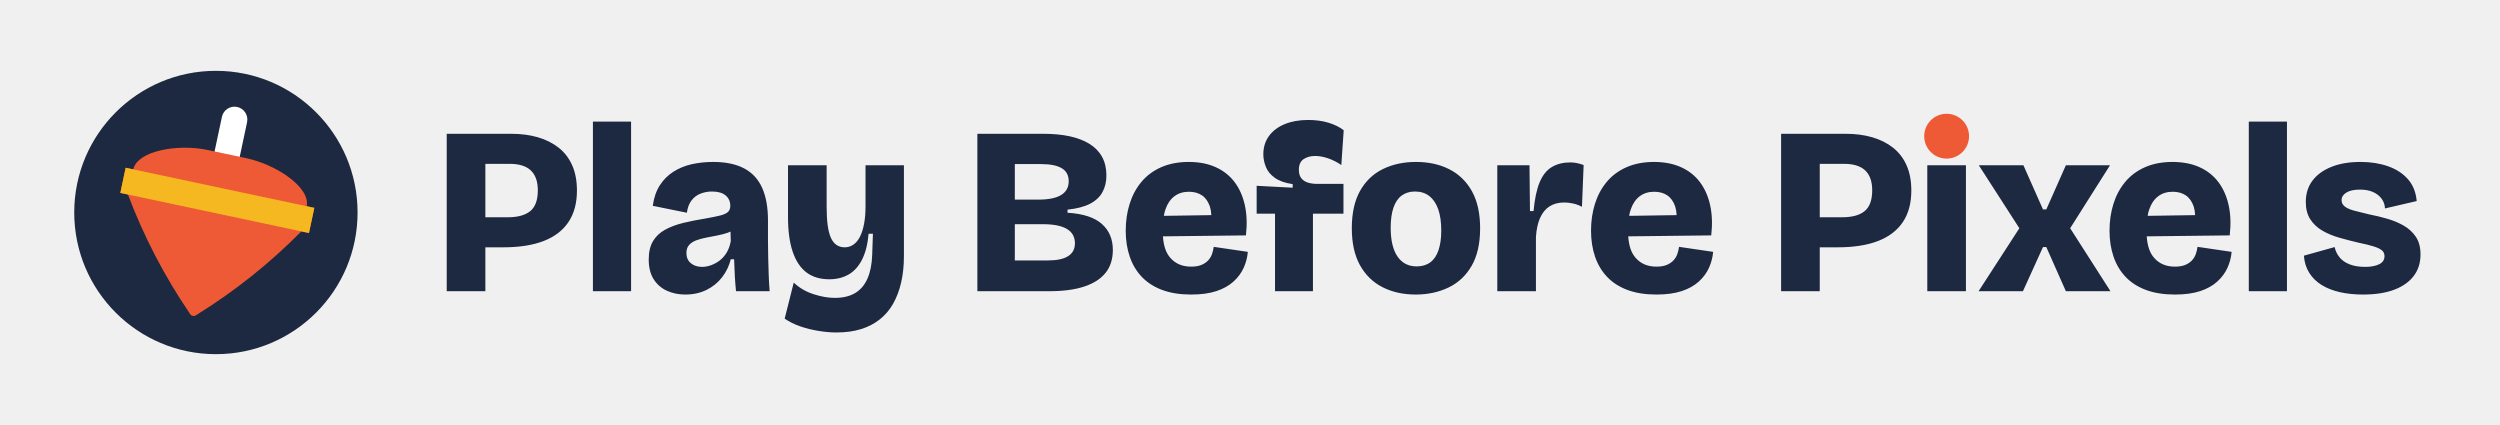
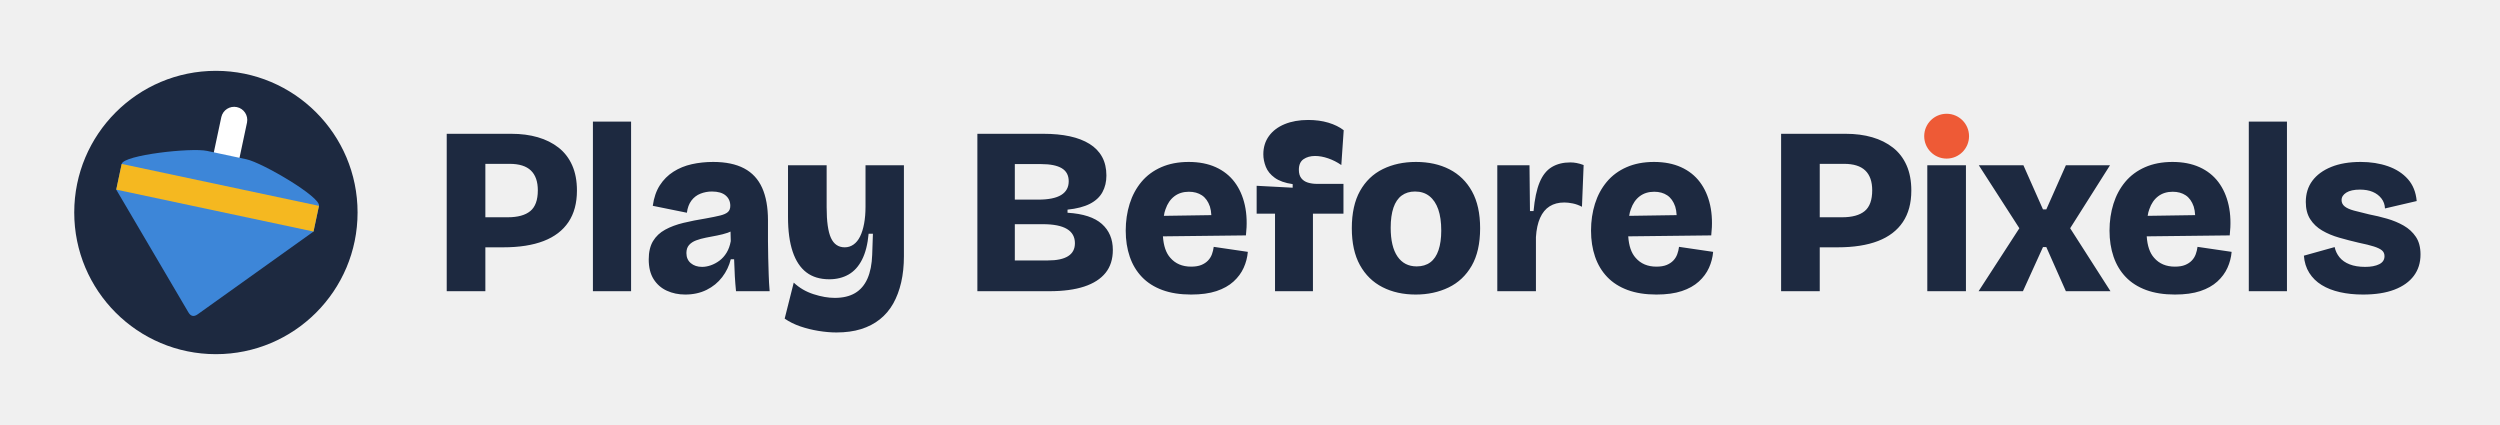
<svg xmlns="http://www.w3.org/2000/svg" viewBox="-297 -1221 10453.8 1782" width="1000" height="170" role="img" aria-label="Play Before Pixels">
  <circle cx="594" cy="-330" r="594" fill="#1D2940" />
-   <path fill="#FFFFFF" d="M573.4 -515.37L619.24 -731.02A53.91 53.91 0 0 1 724.71 -708.6L678.87 -492.95Z" />
-   <path fill="#EE5A36" d="M193.19 -412.13L215.61 -517.6L247.63 -510.79C264.14 -588.48 433.03 -619.02 560.16 -592L722.14 -557.57C849.27 -530.55 991.14 -433.95 974.63 -356.26L1006.64 -349.46L984.22 -243.99L952.21 -250.79Q755.13 -51.55 517.2 96.53Q494.63 114.55 481.34 88.9Q324.21 -143.15 225.21 -405.32Z" />
-   <path fill="#F5B820" d="M215.61 -517.6L1006.64 -349.46L984.22 -243.99L193.19 -412.13Z" />
+   <path fill="#FFFFFF" d="M571.99 -519.71L616.77 -730.35A55.07 55.07 0 0 1 724.49 -707.45L679.72 -496.82Z" />
+   <path fill="#3D86D8" d="M176.09 -425.93L198.99 -533.66L198.99 -533.66C206.96 -571.17 490.26 -602.43 556.43 -588.37L721.86 -553.2C788.03 -539.14 1034.12 -395.35 1026.15 -357.84L1026.15 -357.84L1003.25 -250.11L1003.25 -250.11Q760.42 -76.62 517.59 96.88Q493.58 114.03 478.63 88.6Q327.36 -168.67 176.09 -425.93Z" />
+   <path fill="#F5B820" d="M198.99 -533.66L1026.15 -357.84L1003.25 -250.11L176.09 -425.93Z" />
  <path fill="#1D2940" d="M1561.8 0V-660H1832.8Q1893.8 -660 1943.8 -645.5Q1993.8 -631 2030.8 -602Q2067.8 -573 2087.8 -528Q2107.8 -483 2107.8 -422Q2107.8 -343 2072.3 -290Q2036.8 -237 1968.3 -210.5Q1899.8 -184 1798.8 -184H1723.8V0ZM1723.8 -534V-310H1817.8Q1880.8 -310 1912.3 -336Q1943.8 -362 1943.8 -423Q1943.8 -478 1914.8 -506Q1885.8 -534 1825.8 -534ZM2174.8 0V-711H2334.8V0ZM2561.8 14Q2519.8 14 2484.8 -2Q2449.8 -18 2429.3 -50.5Q2408.8 -83 2408.8 -133Q2408.8 -180 2426.8 -210Q2444.8 -240 2477.8 -258Q2510.8 -276 2554.3 -286.5Q2597.8 -297 2647.8 -305Q2686.8 -312 2708.8 -317.5Q2730.8 -323 2740.8 -332Q2750.8 -341 2750.8 -358Q2750.8 -385 2731.3 -401.5Q2711.8 -418 2673.8 -418Q2648.8 -418 2625.8 -409Q2602.8 -400 2587.8 -380Q2572.8 -360 2568.8 -329L2425.8 -358Q2432.8 -409 2455.3 -444Q2477.8 -479 2512.3 -501Q2546.8 -523 2589.3 -532.5Q2631.8 -542 2678.8 -542Q2757.8 -542 2808.8 -515Q2859.8 -488 2884.3 -433.5Q2908.8 -379 2908.8 -297V-210Q2908.8 -176 2909.8 -140.5Q2910.8 -105 2911.8 -70Q2912.8 -35 2915.8 0H2774.8Q2771.8 -29 2769.8 -63Q2767.8 -97 2766.8 -134H2752.8Q2742.8 -93 2716.8 -59Q2690.8 -25 2651.3 -5.5Q2611.8 14 2561.8 14ZM2632.8 -102Q2649.8 -102 2668.8 -108.5Q2687.8 -115 2705.3 -128Q2722.8 -141 2735.3 -161.5Q2747.8 -182 2752.8 -210L2751.8 -250Q2745.8 -247 2739.8 -245Q2718.8 -238 2695.3 -233.5Q2671.8 -229 2648.8 -224.5Q2625.8 -220 2607.3 -213Q2588.8 -206 2577.8 -193.5Q2566.8 -181 2566.8 -160Q2566.8 -133 2585.3 -117.5Q2603.8 -102 2632.8 -102ZM3195.8 173Q3160.8 173 3120.8 166.5Q3080.8 160 3044.3 147.5Q3007.8 135 2978.8 115L3016.8 -36Q3051.8 -3 3099.8 12.5Q3147.8 28 3188.8 28Q3239.8 28 3273.8 8Q3307.8 -12 3325.8 -52.5Q3343.8 -93 3345.8 -153L3348.8 -241H3330.8Q3324.8 -175 3303.3 -132.5Q3281.8 -90 3246.8 -70Q3211.8 -50 3165.8 -50Q3107.8 -50 3069.8 -79Q3031.8 -108 3012.3 -166Q2992.8 -224 2992.8 -311V-528H3154.8V-352Q3154.8 -263 3172.8 -223.5Q3190.8 -184 3230.8 -184Q3250.8 -184 3267.3 -195.5Q3283.8 -207 3294.8 -229Q3305.8 -251 3311.8 -283Q3317.8 -315 3317.8 -355V-528H3478.8V-147Q3478.8 -87 3467.3 -37Q3455.8 13 3433.8 52Q3411.8 91 3377.8 118Q3343.8 145 3298.8 159Q3253.8 173 3195.8 173ZM3786.8 0V-660H4063.8Q4125.8 -660 4174.3 -649.5Q4222.8 -639 4257.3 -617.5Q4291.8 -596 4309.8 -563Q4327.8 -530 4327.8 -485Q4327.8 -446 4311.3 -415.5Q4294.8 -385 4258.8 -366.5Q4222.8 -348 4164.8 -342V-329Q4262.8 -323 4308.8 -282Q4354.8 -241 4354.8 -173Q4354.8 -115 4324.3 -77Q4293.8 -39 4234.8 -19.5Q4175.8 0 4088.8 0ZM3943.8 -129H4082.8Q4138.8 -129 4167.3 -147Q4195.8 -165 4195.8 -201Q4195.8 -241 4162.3 -261Q4128.8 -281 4060.8 -281H3943.8ZM3943.8 -384H4041.8Q4106.8 -384 4138.3 -403.5Q4169.8 -423 4169.8 -461Q4169.8 -498 4140.8 -515.5Q4111.8 -533 4053.8 -533H3943.8ZM4682.8 14Q4613.8 14 4562.3 -5Q4510.8 -24 4476.8 -59.5Q4442.8 -95 4425.8 -144.5Q4408.8 -194 4408.8 -254Q4408.8 -314 4425.3 -366.5Q4441.8 -419 4474.8 -458.5Q4507.8 -498 4557.8 -520Q4607.8 -542 4672.8 -542Q4737.8 -542 4786.3 -520Q4834.8 -498 4865.3 -457.5Q4895.8 -417 4908.3 -360.5Q4920.8 -304 4912.8 -234L4564.8 -230Q4568.8 -170 4595.8 -140Q4627.8 -103 4682.8 -103Q4708.8 -103 4725.8 -110Q4742.8 -117 4753.8 -128.5Q4764.8 -140 4770.3 -155Q4775.8 -170 4777.8 -186L4920.8 -165Q4917.8 -130 4903.3 -98Q4888.8 -66 4860.8 -40.5Q4832.8 -15 4789.3 -0.5Q4745.8 14 4682.8 14ZM4568.8 -316 4767.8 -319Q4766.8 -339 4761.8 -355Q4750.8 -387 4728.3 -402Q4705.8 -417 4673.8 -417Q4637.8 -417 4612.8 -398Q4587.8 -379 4575.8 -344Q4570.8 -331 4568.8 -316ZM5034.8 0V-325H4957.8V-442L5108.8 -434V-449Q5060.8 -456 5033.8 -475.5Q5006.8 -495 4996.3 -521.5Q4985.8 -548 4985.8 -574Q4985.8 -618 5009.3 -650.5Q5032.8 -683 5075.3 -700.5Q5117.8 -718 5173.8 -718Q5220.8 -718 5258.8 -706.5Q5296.8 -695 5322.8 -675L5312.8 -529Q5286.8 -547 5257.8 -557Q5228.8 -567 5202.8 -567Q5173.8 -567 5154.3 -553.5Q5134.8 -540 5134.8 -509Q5134.8 -487 5144.8 -474Q5154.8 -461 5172.3 -455.5Q5189.8 -450 5211.8 -450H5321.8V-325H5193.8V0ZM5624.8 14Q5545.8 14 5485.3 -17Q5424.8 -48 5390.8 -109.5Q5356.8 -171 5356.8 -264Q5356.8 -359 5391.3 -420.5Q5425.8 -482 5486.8 -512Q5547.8 -542 5625.8 -542Q5705.8 -542 5766.3 -511Q5826.8 -480 5860.8 -418.5Q5894.8 -357 5894.8 -264Q5894.8 -168 5859.3 -106.5Q5823.8 -45 5762.3 -15.5Q5700.8 14 5624.8 14ZM5628.8 -104Q5662.8 -104 5685.8 -121Q5708.8 -138 5720.3 -172Q5731.8 -206 5731.8 -254Q5731.8 -307 5719.3 -343Q5706.8 -379 5682.3 -398.5Q5657.8 -418 5621.8 -418Q5588.8 -418 5565.8 -401Q5542.8 -384 5531.3 -350Q5519.8 -316 5519.8 -266Q5519.8 -187 5548.3 -145.5Q5576.8 -104 5628.8 -104ZM5966.8 0V-528H6101.8L6103.8 -336H6118.8Q6125.8 -412 6144.3 -456.5Q6162.8 -501 6195.3 -520.5Q6227.8 -540 6272.8 -540Q6285.8 -540 6299.3 -537.5Q6312.8 -535 6328.8 -529L6321.8 -354Q6302.8 -364 6283.3 -368Q6263.8 -372 6247.8 -372Q6211.8 -372 6186.3 -356Q6160.8 -340 6146.3 -307.5Q6131.8 -275 6128.8 -227V0ZM6633.8 14Q6564.8 14 6513.3 -5Q6461.8 -24 6427.8 -59.5Q6393.8 -95 6376.8 -144.5Q6359.8 -194 6359.8 -254Q6359.8 -314 6376.3 -366.5Q6392.8 -419 6425.8 -458.5Q6458.8 -498 6508.8 -520Q6558.8 -542 6623.8 -542Q6688.8 -542 6737.3 -520Q6785.8 -498 6816.3 -457.5Q6846.8 -417 6859.3 -360.5Q6871.8 -304 6863.8 -234L6515.8 -230Q6519.8 -170 6546.8 -140Q6578.8 -103 6633.8 -103Q6659.8 -103 6676.8 -110Q6693.8 -117 6704.8 -128.5Q6715.8 -140 6721.3 -155Q6726.8 -170 6728.8 -186L6871.8 -165Q6868.8 -130 6854.3 -98Q6839.8 -66 6811.8 -40.5Q6783.8 -15 6740.3 -0.5Q6696.8 14 6633.8 14ZM6519.8 -316 6718.8 -319Q6717.8 -339 6712.8 -355Q6701.8 -387 6679.3 -402Q6656.8 -417 6624.8 -417Q6588.8 -417 6563.8 -398Q6538.8 -379 6526.8 -344Q6521.8 -331 6519.8 -316ZM7156.8 0V-660H7427.8Q7488.8 -660 7538.8 -645.5Q7588.8 -631 7625.8 -602Q7662.8 -573 7682.8 -528Q7702.8 -483 7702.8 -422Q7702.8 -343 7667.3 -290Q7631.8 -237 7563.3 -210.5Q7494.8 -184 7393.8 -184H7318.8V0ZM7318.8 -534V-310H7412.8Q7475.8 -310 7507.3 -336Q7538.8 -362 7538.8 -423Q7538.8 -478 7509.8 -506Q7480.8 -534 7420.8 -534ZM7769.8 0V-528H7931.8V0ZM7984.8 0 8155.8 -264 7985.8 -528H8172.8L8254.8 -343H8268.8L8350.8 -528H8535.8L8368.8 -264L8537.8 0H8350.8L8268.8 -185H8254.8L8170.8 0ZM8807.8 14Q8738.8 14 8687.3 -5Q8635.8 -24 8601.8 -59.5Q8567.8 -95 8550.8 -144.5Q8533.8 -194 8533.8 -254Q8533.8 -314 8550.3 -366.5Q8566.8 -419 8599.8 -458.5Q8632.8 -498 8682.8 -520Q8732.8 -542 8797.8 -542Q8862.8 -542 8911.3 -520Q8959.8 -498 8990.3 -457.5Q9020.8 -417 9033.3 -360.5Q9045.8 -304 9037.8 -234L8689.8 -230Q8693.8 -170 8720.8 -140Q8752.8 -103 8807.8 -103Q8833.8 -103 8850.8 -110Q8867.8 -117 8878.8 -128.5Q8889.8 -140 8895.3 -155Q8900.8 -170 8902.8 -186L9045.8 -165Q9042.8 -130 9028.3 -98Q9013.8 -66 8985.8 -40.5Q8957.8 -15 8914.3 -0.5Q8870.8 14 8807.8 14ZM8693.8 -316 8892.8 -319Q8891.8 -339 8886.8 -355Q8875.8 -387 8853.3 -402Q8830.8 -417 8798.8 -417Q8762.8 -417 8737.8 -398Q8712.8 -379 8700.8 -344Q8695.8 -331 8693.8 -316ZM9117.8 0V-711H9277.8V0ZM9596.8 14Q9543.8 14 9499.8 4Q9455.8 -6 9423.3 -26Q9390.8 -46 9371.3 -77Q9351.8 -108 9348.8 -149L9477.8 -185Q9482.8 -161 9498.3 -142Q9513.8 -123 9540.8 -112.5Q9567.8 -102 9605.8 -102Q9641.8 -102 9664.3 -113Q9686.8 -124 9686.8 -147Q9686.8 -162 9676.3 -171Q9665.8 -180 9642.3 -187.5Q9618.8 -195 9579.8 -203Q9536.8 -213 9496.8 -224.5Q9456.8 -236 9425.3 -254.5Q9393.8 -273 9375.3 -302Q9356.8 -331 9356.8 -374Q9356.8 -426 9384.3 -463Q9411.8 -500 9463.3 -521Q9514.8 -542 9586.8 -542Q9649.8 -542 9701.3 -524Q9752.8 -506 9784.8 -470Q9816.8 -434 9821.8 -378L9688.8 -347Q9687.8 -371 9673.8 -389Q9659.8 -407 9637.3 -416.5Q9614.8 -426 9583.8 -426Q9546.8 -426 9526.8 -413.5Q9506.8 -401 9506.8 -382Q9506.8 -366 9519.8 -355.5Q9532.8 -345 9558.8 -338Q9584.8 -331 9622.8 -322Q9659.8 -315 9697.8 -304Q9735.8 -293 9767.3 -275Q9798.8 -257 9818.3 -228Q9837.8 -199 9837.8 -154Q9837.8 -102 9809.8 -64.5Q9781.8 -27 9728.3 -6.5Q9674.8 14 9596.8 14Z" />
  <circle cx="7850.8" cy="-650" r="94" fill="#EE5A36" />
</svg>
